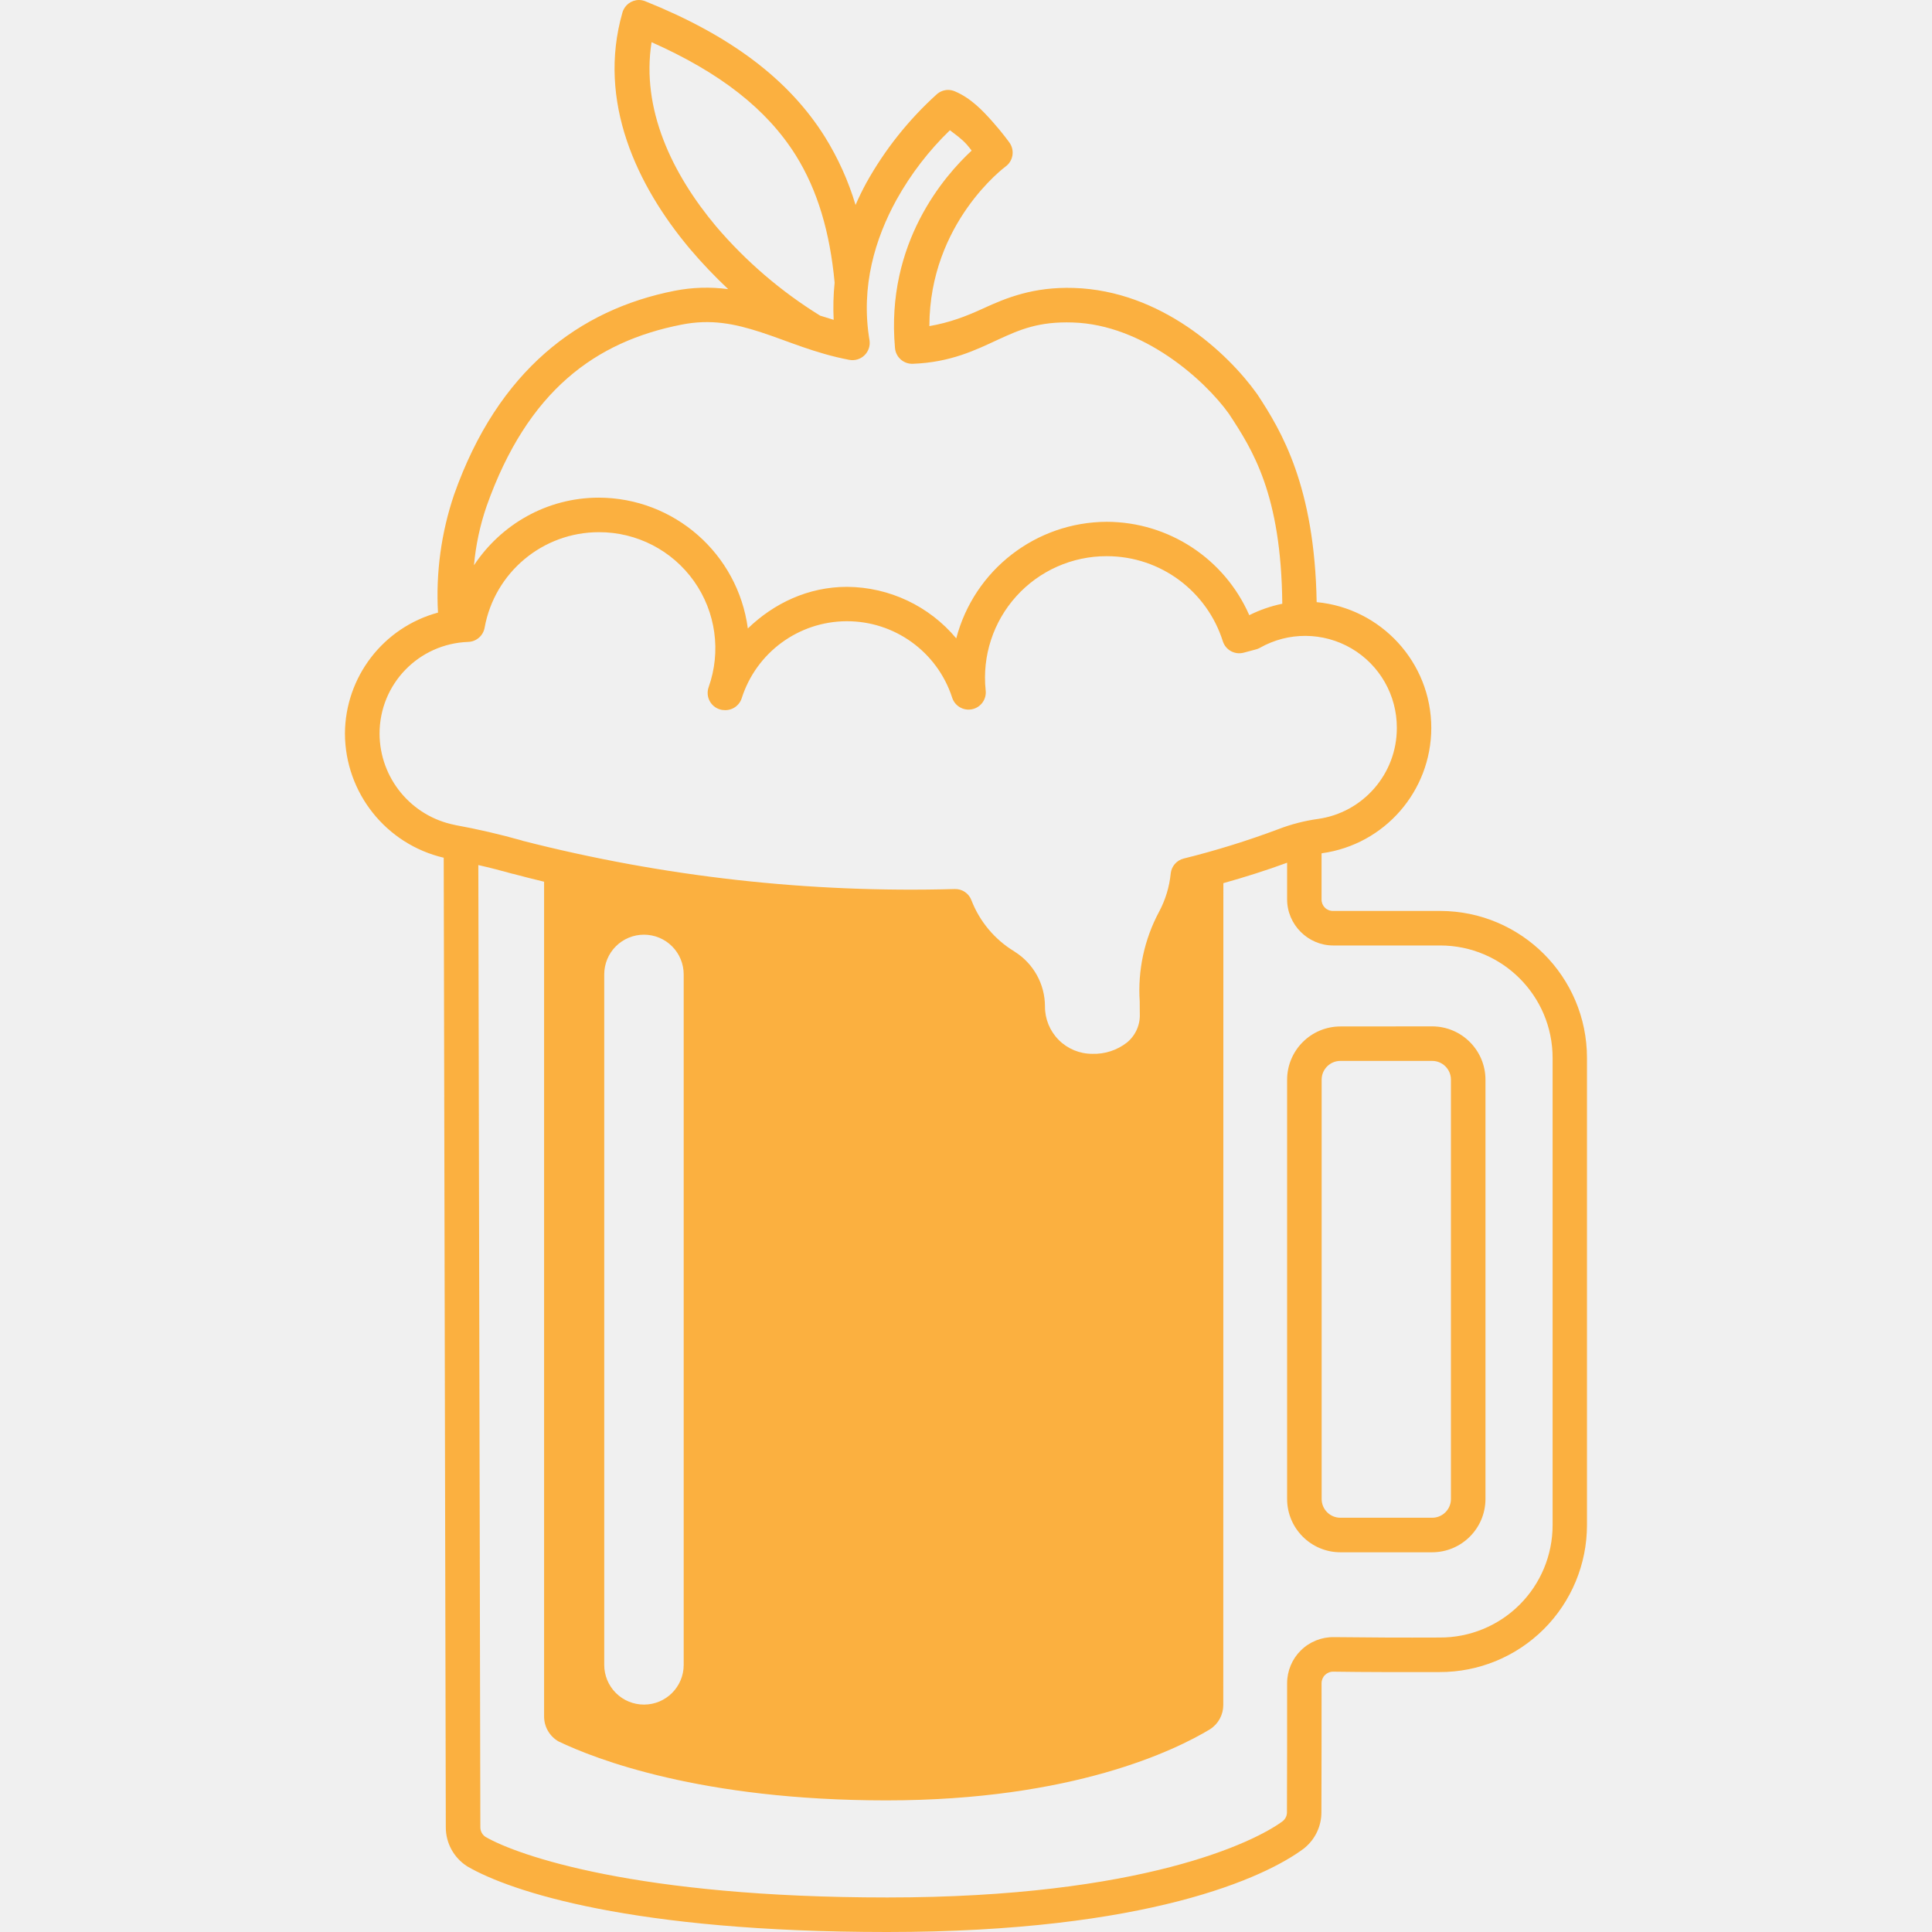
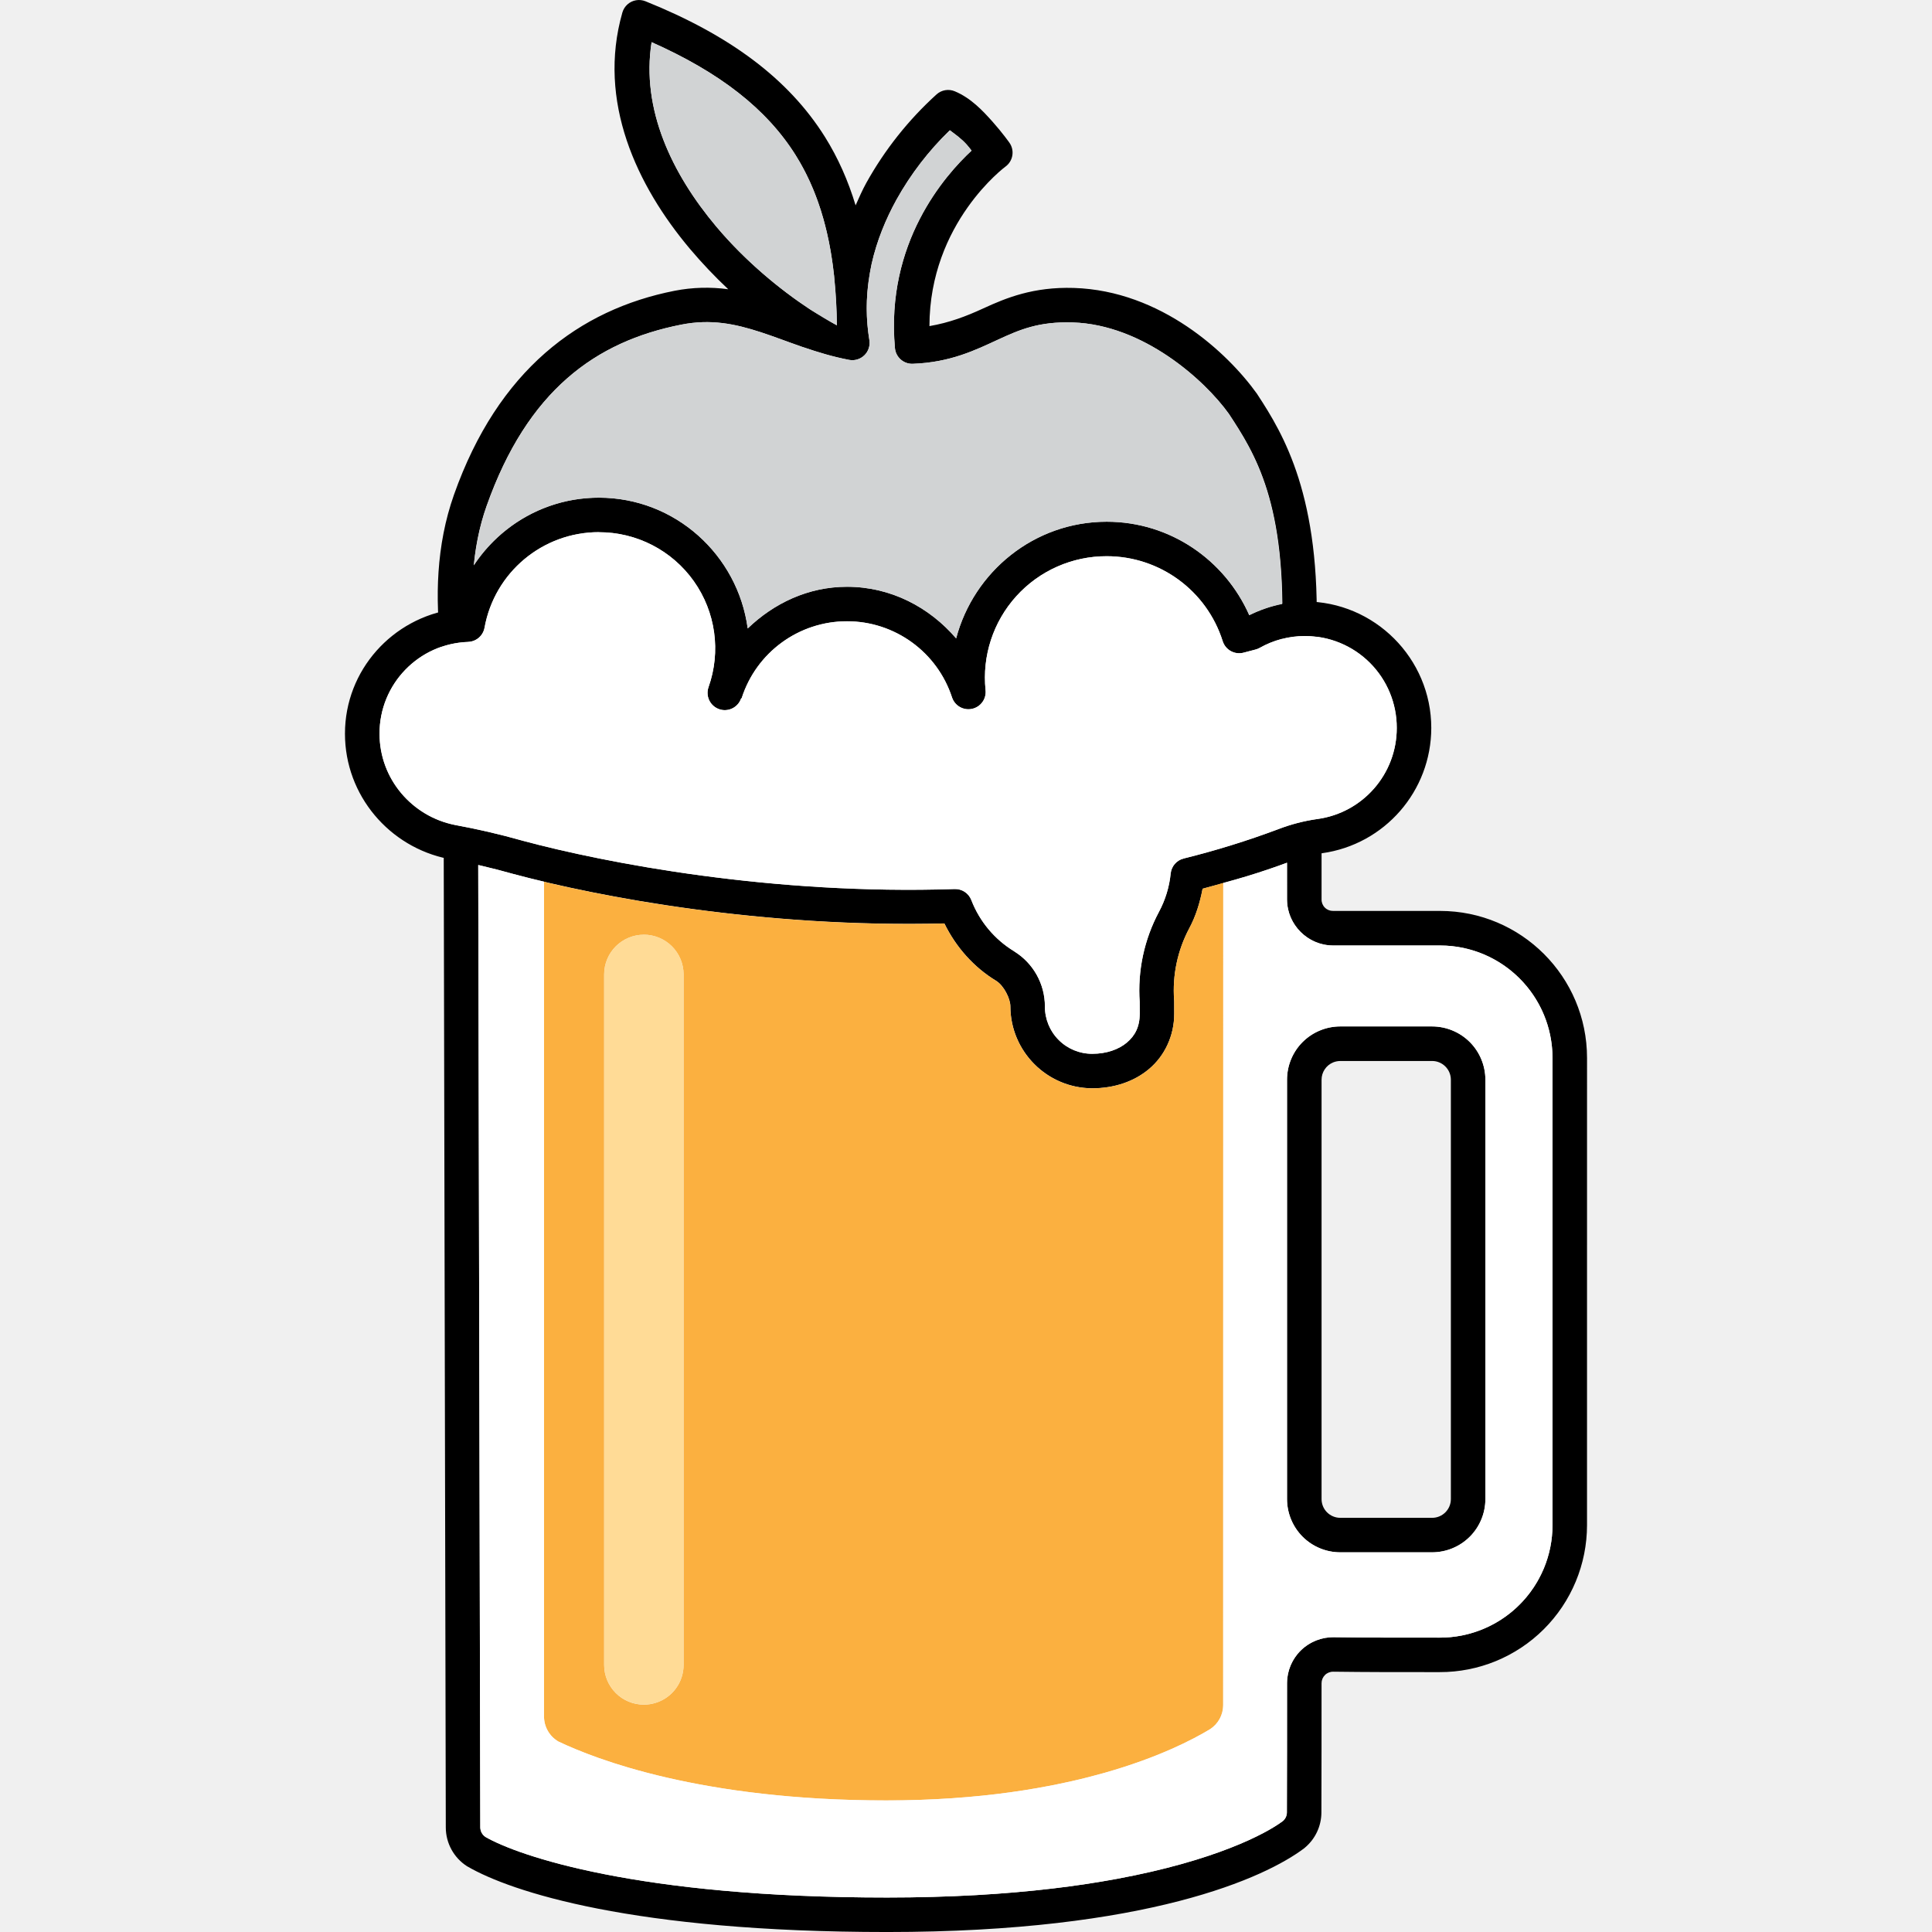
- <svg xmlns="http://www.w3.org/2000/svg" viewBox="0 0 24 24" role="img" aria-label="Homebrew">
-   <path fill="#FBB040" fill-rule="evenodd" d="M7.938 0a.214.214 0 0 0-.206.156c-.316 1.104.179 2.15.838 2.935.153.181.313.347.476.501a2.039 2.039 0 0 0-.665.02c-1.184.233-2.193.985-2.74 2.532a3.893 3.893 0 0 0-.2 1.466 1.565 1.565 0 0 0-1.156 1.504 1.59 1.59 0 0 0 1.227 1.541l.026 12.046c0 .195.1.377.264.482a.214.214 0 0 0 .008.005c.537.31 2.047.812 5.21.812 3.238 0 4.7-.678 5.181-1.04a.214.214 0 0 0 .008-.007.571.571 0 0 0 .206-.439c.002-.344.002-1.136.002-1.604a.143.143 0 0 1 .147-.144c.397.006.869.006 1.318.005a1.826 1.826 0 0 0 1.832-1.825v-5.804a1.826 1.826 0 0 0-1.825-1.826H16.56a.14.14 0 0 1-.143-.144V10.6h.007v-.001a1.573 1.573 0 0 0 1.356-1.556c0-.816-.627-1.489-1.424-1.563-.025-1.438-.437-2.126-.736-2.58a.214.214 0 0 0-.005-.007c-.364-.51-1.193-1.282-2.275-1.316-.503-.016-.842.124-1.125.254-.217.1-.42.177-.67.22.002-1.286.945-1.981.945-1.981a.214.214 0 0 0 .05-.298s-.087-.122-.21-.26c-.121-.136-.269-.294-.47-.378a.214.214 0 0 0-.079-.017.214.214 0 0 0-.145.055 4.308 4.308 0 0 0-.875 1.101 3.42 3.42 0 0 0-.133.273 3.497 3.497 0 0 0-.381-.846C9.794.978 9.063.436 8.017.016A.214.214 0 0 0 7.939 0zm.156.524c.85.378 1.43.83 1.79 1.403.274.438.426.962.484 1.584a3.07 3.07 0 0 0-.012.462 6.897 6.897 0 0 1-.168-.052 5.487 5.487 0 0 1-1.29-1.106c-.551-.657-.935-1.46-.804-2.291zM11.8 1.618c.07.054.141.101.212.18.034.039.032.04.058.073-.332.308-1.07 1.144-.952 2.453a.214.214 0 0 0 .222.195c.469-.017.782-.172 1.056-.299.273-.126.508-.228.931-.214.875.027 1.639.715 1.939 1.134.295.449.65 1 .663 2.36a1.66 1.66 0 0 0-.41.142 1.938 1.938 0 0 0-1.77-1.16 1.94 1.94 0 0 0-1.87 1.448 1.783 1.783 0 0 0-1.356-.64c-.484 0-.91.205-1.233.517a1.873 1.873 0 0 0-1.85-1.625c-.649 0-1.218.335-1.552.84a3.1 3.1 0 0 1 .157-.735c.51-1.437 1.355-2.045 2.42-2.254.367-.073.664-.011.99.095.325.106.671.262 1.094.342a.214.214 0 0 0 .252-.245c-.112-.67.073-1.266.336-1.744a3.71 3.71 0 0 1 .663-.863zM7.44 6.611a1.442 1.442 0 0 1 1.363 1.925.214.214 0 0 0 .168.283h.005a.214.214 0 0 0 .238-.146 1.373 1.373 0 0 1 2.613-.01.214.214 0 0 0 .417-.09 1.509 1.509 0 0 1 1.504-1.664c.678 0 1.249.445 1.442 1.056a.214.214 0 0 0 .259.143l.15-.04a.214.214 0 0 0 .051-.02 1.139 1.139 0 0 1 1.702.995 1.14 1.14 0 0 1-.985 1.131.214.214 0 0 0-.001 0 2.215 2.215 0 0 0-.485.126 10.65 10.65 0 0 1-1.176.365.214.214 0 0 0-.162.186 1.276 1.276 0 0 1-.146.478 2.07 2.07 0 0 0-.239 1.111l.001.151a.438.438 0 0 1-.16.36.665.665 0 0 1-.43.14.586.586 0 0 1-.588-.59.803.803 0 0 0-.38-.681.214.214 0 0 0-.002-.002c-.24-.145-.43-.37-.532-.636a.214.214 0 0 0-.207-.138 19.469 19.469 0 0 1-5.37-.6l-.003-.002a9.007 9.007 0 0 0-.838-.194h.003a1.16 1.16 0 0 1-.937-1.134c0-.619.488-1.118 1.101-1.14a.214.214 0 0 0 .204-.176 1.443 1.443 0 0 1 1.42-1.187zm8.549 4.106v.455c0 .314.259.573.572.573h1.329a1.397 1.397 0 0 1 1.397 1.397v5.804a1.396 1.396 0 0 1-1.402 1.396.214.214 0 0 0-.002 0c-.448.002-.918 0-1.31-.005a.573.573 0 0 0-.584.573c0 .468 0 1.262-.002 1.603a.214.214 0 0 0 0 .001c0 .042-.019.08-.05.107-.346.26-1.75.95-4.915.95-3.107 0-4.587-.52-4.99-.752a.143.143 0 0 1-.065-.118l-.025-11.955c.145.033.288.07.431.11a.214.214 0 0 0 .003 0c.115.031.246.064.383.097v10.37c0 .129.069.247.18.31.453.217 1.767.732 4.071.732 2.32 0 3.595-.626 4.022-.884a.357.357 0 0 0 .164-.3l.001-10.21c.267-.075.531-.158.792-.254zm-7.99.894a.493.493 0 0 1 .494.493v8.578a.493.493 0 0 1-.493.493.493.493 0 0 1-.494-.493v-8.578A.493.493 0 0 1 8 11.611zm8.652 1.14a.663.663 0 0 0-.662.662v5.208a.663.663 0 0 0 .662.662h1.14a.663.663 0 0 0 .662-.662v-5.209a.663.663 0 0 0-.662-.662zm0 .428h1.14a.233.233 0 0 1 .233.233v5.21a.233.233 0 0 1-.233.232h-1.14a.233.233 0 0 1-.233-.233v-5.209a.233.233 0 0 1 .233-.233z" />
+ <svg xmlns="http://www.w3.org/2000/svg" viewBox="0 0 24 24" role="img" aria-label="Homebrew" data-devicon="1">
+   <g transform="translate(0 0) scale(0.1875)">
+     <path d="M39.676 32.972c-4.6 0-8.45 3.142-9.603 7.39-4.063.571-7.218 4.031-7.218 8.246 0 4.1 2.954 7.523 6.84 8.293a1.144 1.144 0 0 0 .018.002 46.59 46.59 0 0 1 4.273.993A1.144 1.144 0 0 0 34 57.9c5.603 1.511 16.502 3.582 28.568 3.279.77 1.573 1.95 2.907 3.441 3.809l-.014-.01c.523.325.946 1.19.946 1.696a5.444 5.444 0 0 0 5.425 5.427c1.417 0 2.756-.427 3.77-1.285 1.015-.858 1.66-2.173 1.66-3.664l-.003-.808a1.144 1.144 0 0 0-.004-.092 8.749 8.749 0 0 1 1.004-4.75V61.5c.434-.804.707-1.697.884-2.621 1.963-.514 3.917-1.088 5.83-1.809a1.144 1.144 0 0 0 .005-.002 9.541 9.541 0 0 1 2.08-.54l.004-.001a8.39 8.39 0 0 0 7.23-8.3c0-4.612-3.765-8.378-8.378-8.378-1.33 0-2.567.355-3.683.907-1.606-3.64-5.225-6.192-9.447-6.192-4.792 0-8.802 3.298-9.973 7.73-1.763-2.057-4.318-3.42-7.232-3.42-2.579 0-4.847 1.098-6.577 2.76-.66-4.875-4.811-8.663-9.862-8.663zm0 2.288a7.692 7.692 0 0 1 7.267 10.265 1.144 1.144 0 0 0 .894 1.506l.028.005a1.144 1.144 0 0 0 1.235-.757l.001.003.002-.005a1.144 1.144 0 0 0 .037-.023 7.321 7.321 0 0 1 6.977-5.095 7.319 7.319 0 0 1 6.958 5.042 1.144 1.144 0 0 0 2.224-.476 8.046 8.046 0 0 1 8.023-8.876 8.06 8.06 0 0 1 7.688 5.629 1.144 1.144 0 0 0 1.38.762l.801-.21a1.144 1.144 0 0 0 .274-.111 6.044 6.044 0 0 1 2.986-.784 6.073 6.073 0 0 1 6.09 6.09 6.081 6.081 0 0 1-5.255 6.034 1.144 1.144 0 0 0-.005 0 11.812 11.812 0 0 0-2.585.672 56.773 56.773 0 0 1-6.272 1.944 1.144 1.144 0 0 0-.862.995 6.805 6.805 0 0 1-.78 2.548 1.144 1.144 0 0 0-.001.004 11.039 11.039 0 0 0-1.27 5.996l-.002-.094.004.826c0 .875-.313 1.465-.85 1.918-.535.454-1.34.746-2.293.746a3.123 3.123 0 0 1-3.14-3.14 4.281 4.281 0 0 0-2.024-3.639 1.144 1.144 0 0 0-.01-.01 6.852 6.852 0 0 1-2.839-3.394 1.144 1.144 0 0 0-1.105-.732c-12.054.406-23.122-1.72-28.638-3.207l-.014-.004a48.032 48.032 0 0 0-4.472-1.038l.02.003c-2.84-.563-4.999-3.046-4.999-6.049a6.071 6.071 0 0 1 5.873-6.08 1.144 1.144 0 0 0 1.085-.938 7.695 7.695 0 0 1 7.578-6.331zM42.134.018a1.144 1.144 0 0 0-.9.811c-1.682 5.888.956 11.472 4.474 15.656a32.248 32.248 0 0 0 2.54 2.679 10.852 10.852 0 0 0-3.55.1c-6.317 1.244-11.696 5.254-14.618 13.505-1.198 3.384-1.251 6.903-.865 10.1a6.127 6.127 0 0 1 1.8-.339 1.144 1.144 0 0 0 .437-.172c-.32-2.887-.225-5.978.784-8.827 2.713-7.662 7.224-10.906 12.902-12.024 1.956-.384 3.544-.057 5.28.508.868.284 1.763.633 2.724.966l.178.055c.91.31 1.875.604 2.934.807a1.144 1.144 0 0 0 1.344-1.311 12.959 12.959 0 0 1-.003-4.198c.047-.28.088-.563.148-.837.35-1.56.947-2.992 1.65-4.268a19.764 19.764 0 0 1 3.535-4.598c.376.285.753.54 1.128.96.183.205.172.215.312.388-1.77 1.643-5.705 6.102-5.078 13.084a1.144 1.144 0 0 0 1.181 1.039c2.503-.09 4.174-.92 5.634-1.593 1.46-.673 2.712-1.216 4.968-1.146 4.667.147 8.737 3.814 10.339 6.051 1.73 2.634 3.858 5.908 3.513 14.883v.038a6.05 6.05 0 0 1 1.524-.197c.259 0 .513.02.764.054.316-9.267-2.162-13.403-3.908-16.06a1.144 1.144 0 0 0-.023-.038c-1.945-2.722-6.366-6.837-12.137-7.017-2.681-.083-4.49.66-5.996 1.354-1.161.535-2.246.944-3.571 1.175.009-6.858 5.037-10.568 5.037-10.568a1.144 1.144 0 0 0 .261-1.584s-.461-.654-1.112-1.385c-.65-.73-1.438-1.575-2.507-2.021a1.144 1.144 0 0 0-1.201.2 22.99 22.99 0 0 0-4.665 5.877c-.256.464-.48.971-.705 1.48-.493-1.63-1.16-3.144-2.035-4.54-2.415-3.85-6.317-6.742-11.89-8.982a1.144 1.144 0 0 0-.627-.065zm1.036 2.775c4.533 2.018 7.624 4.428 9.541 7.486 1.4 2.23 2.21 4.867 2.548 7.989.014.151.024.311.038.466v.001c.085.902.137 1.834.148 2.818-.33-.175-.724-.428-1.097-.655-.243-.148-.457-.254-.712-.423-1.952-1.284-4.252-3.17-6.178-5.46-2.944-3.504-4.99-7.784-4.288-12.223zm44.049 51.484a11.797 11.797 0 0 0-2.527.66 52.968 52.968 0 0 1-1.928.681c-.061.115-.088.172-.153.298-.033.064-.148.236-.191.313h2.847v3.36a3.07 3.07 0 0 0 3.055 3.052h7.085a7.452 7.452 0 0 1 7.45 7.45v30.956a7.456 7.456 0 0 1-2.192 5.277 7.455 7.455 0 0 1-3.822 2.034 7.448 7.448 0 0 1-1.464.14 1.144 1.144 0 0 0-.005 0c-2.39.005-4.898 0-6.988-.028a3.055 3.055 0 0 0-3.116 3.05c0 2.5 0 6.735-.01 8.553a1.144 1.144 0 0 0 0 .005.76.76 0 0 1-.265.571c-1.157.863-4.513 2.628-10.991 3.83a64.93 64.93 0 0 1-4.268.64c-3.104.367-6.737.597-10.957.597-16.572 0-24.463-2.779-26.608-4.01a.762.762 0 0 1-.35-.633l-.138-64.843h4.063c-.057-.105-.086-.176-.142-.28-.326-.083-.699-.17-.996-.25l-.014-.003a48.032 48.032 0 0 0-4.472-1.038l.018.004a6.212 6.212 0 0 1-.517-.128 1.144 1.144 0 0 0-.228.554s.123 57.552.14 65.988a3.057 3.057 0 0 0 1.412 2.569 1.144 1.144 0 0 0 .042.023c2.862 1.657 10.915 4.332 27.789 4.332 17.268 0 25.067-3.613 27.63-5.55a1.144 1.144 0 0 0 .037-.032 3.047 3.047 0 0 0 1.101-2.342c.01-1.837.01-6.06.01-8.558a.764.764 0 0 1 .228-.546 1.144 1.144 0 0 0 0-.001.764.764 0 0 1 .553-.218 1.144 1.144 0 0 0 .01 0c2.11.028 4.628.032 7.025.028a9.739 9.739 0 0 0 9.772-9.737l.001-30.955a9.74 9.74 0 0 0-9.739-9.739h-7.084a.748.748 0 0 1-.765-.764v-4.503a1.144 1.144 0 0 0-.336-.81zm1.58 13.728a3.53 3.53 0 0 0-1.351.269 3.53 3.53 0 0 0-1.147.764 1.144 1.144 0 0 0 0 .001 3.53 3.53 0 0 0-.764 1.145 3.538 3.538 0 0 0-.269 1.352v27.78a3.53 3.53 0 0 0 .27 1.352 3.53 3.53 0 0 0 .763 1.146 3.53 3.53 0 0 0 1.147.764 3.538 3.538 0 0 0 1.351.27h6.082a3.53 3.53 0 0 0 1.352-.27 3.53 3.53 0 0 0 1.145-.764 3.53 3.53 0 0 0 .764-1.146 3.538 3.538 0 0 0 .27-1.351v-27.78a3.53 3.53 0 0 0-.27-1.352 3.53 3.53 0 0 0-.763-1.145 1.144 1.144 0 0 0-.001 0 3.53 3.53 0 0 0-1.147-.765 3.538 3.538 0 0 0-1.35-.27zm0 2.288h6.082a1.244 1.244 0 0 1 1.243 1.242v27.782a1.243 1.243 0 0 1-1.243 1.243H88.8a1.243 1.243 0 0 1-.879-.363h-.001a1.241 1.241 0 0 1-.363-.88v-27.78a1.244 1.244 0 0 1 .767-1.15c.15-.06.31-.093.476-.093z" />
+     <path fill="#d1d3d4" d="M43.171 2.793c-.701 4.438 1.344 8.719 4.289 12.222 2.567 3.053 5.799 5.387 7.988 6.538-.052-4.604-.87-8.3-2.734-11.272-1.92-3.058-5.01-5.47-9.543-7.486zm19.76 5.838a19.783 19.783 0 0 0-3.535 4.598c-1.408 2.552-2.392 5.73-1.797 9.303a1.144 1.144 0 0 1-1.343 1.311c-2.253-.431-4.1-1.262-5.836-1.828-1.735-.567-3.323-.892-5.28-.507-5.68 1.117-10.19 4.36-12.902 12.023-.449 1.27-.708 2.59-.84 3.916 1.78-2.693 4.817-4.474 8.28-4.474 5.051 0 9.2 3.79 9.863 8.663 1.728-1.66 3.998-2.76 6.577-2.76 2.913 0 5.467 1.363 7.231 3.42 1.171-4.431 5.18-7.729 9.973-7.729 4.222 0 7.84 2.552 9.448 6.19a8.866 8.866 0 0 1 2.172-.739c-.076-7.241-1.956-10.21-3.527-12.602-1.603-2.237-5.672-5.905-10.339-6.053-2.256-.069-3.51.475-4.968 1.147-1.46.673-3.131 1.504-5.634 1.593a1.144 1.144 0 0 1-1.18-1.04c-.63-6.982 3.307-11.44 5.076-13.084-.14-.172-.128-.182-.31-.387-.376-.42-.753-.675-1.129-.961z" />
+     <path fill="#fbb040" d="M36.042 58.416v55.313a1.91 1.91 0 0 0 .955 1.656c2.417 1.151 9.427 3.9 21.716 3.9 12.372 0 19.173-3.34 21.451-4.718a1.903 1.903 0 0 0 .873-1.599c.005-7.316.005-48.47.005-54.473-.456.128-.91.267-1.369.386a10.814 10.814 0 0 1-.345 1.356c-.143.44-.32.863-.536 1.265l-.003.004a8.758 8.758 0 0 0-1.002 4.75 1.144 1.144 0 0 1 .004.093l.002.806a4.824 4.824 0 0 1-.45 2.07 4.693 4.693 0 0 1-.522.87 4.577 4.577 0 0 1-.688.724 5.067 5.067 0 0 1-.817.563 5.498 5.498 0 0 1-.918.402 6.043 6.043 0 0 1-.99.24c-.34.054-.69.081-1.044.081a5.387 5.387 0 0 1-3.027-.93 5.498 5.498 0 0 1-1.972-2.39 5.375 5.375 0 0 1-.427-2.108c0-.126-.028-.275-.074-.431a2.623 2.623 0 0 0-.204-.483 2.613 2.613 0 0 0-.3-.45 1.585 1.585 0 0 0-.368-.33l.014.008a8.686 8.686 0 0 1-1.058-.754 8.942 8.942 0 0 1-.933-.899 9.265 9.265 0 0 1-.798-1.023 9.59 9.59 0 0 1-.653-1.132c-1.508.038-2.998.038-4.461.01a104.01 104.01 0 0 1-4.304-.18 109.19 109.19 0 0 1-4.099-.334 111.58 111.58 0 0 1-7.384-.991 104.06 104.06 0 0 1-3.19-.59 90.492 90.492 0 0 1-2.788-.604l-.296-.075zm6.615 3.51a2.63 2.63 0 0 1 1.007.202 2.63 2.63 0 0 1 .853.57 2.63 2.63 0 0 1 .57.852 2.63 2.63 0 0 1 .202 1.007v45.748a2.63 2.63 0 0 1-.033.412 2.63 2.63 0 0 1-.096.402 2.63 2.63 0 0 1-.156.382 2.63 2.63 0 0 1-.218.352 2.63 2.63 0 0 1-.267.314 2.63 2.63 0 0 1-.314.268 2.63 2.63 0 0 1-.353.217 2.63 2.63 0 0 1-.382.156 2.63 2.63 0 0 1-.402.098 2.63 2.63 0 0 1-.41.032 2.63 2.63 0 0 1-1.01-.2 2.63 2.63 0 0 1-.852-.57 2.63 2.63 0 0 1-.57-.854 2.63 2.63 0 0 1-.2-1.007V64.56a2.63 2.63 0 0 1 .2-1.008 2.63 2.63 0 0 1 .57-.853 2.63 2.63 0 0 1 .854-.57 2.63 2.63 0 0 1 1.007-.2z" />
+     <path fill="#ffdb96" d="M42.66 61.924a2.63 2.63 0 0 0-2.632 2.63v45.749a2.63 2.63 0 0 0 2.632 2.632 2.63 2.63 0 0 0 2.632-2.632V64.555a2.63 2.63 0 0 0-2.632-2.631z" />
+     <path fill="#fff" d="M39.676 35.259a7.695 7.695 0 0 0-7.578 6.331 1.144 1.144 0 0 1-1.084.939 6.071 6.071 0 0 0-5.872 6.08c0 3.001 2.157 5.485 4.998 6.049l-.02-.004a47.942 47.942 0 0 1 4.473 1.038l.014.005c5.517 1.485 16.585 3.612 28.638 3.205a1.144 1.144 0 0 1 1.106.733 6.852 6.852 0 0 0 2.84 3.394 1.144 1.144 0 0 1 .01.01 4.281 4.281 0 0 1 2.025 3.638 3.123 3.123 0 0 0 3.14 3.142c.952 0 1.757-.294 2.293-.747.536-.454.85-1.043.85-1.917l-.004-.805a11.038 11.038 0 0 1 1.27-5.924 1.144 1.144 0 0 1 .003-.004 6.805 6.805 0 0 0 .78-2.548 1.144 1.144 0 0 1 .861-.994 56.572 56.572 0 0 0 6.272-1.945 11.811 11.811 0 0 1 2.585-.67 1.144 1.144 0 0 1 .005 0 6.081 6.081 0 0 0 5.255-6.036 6.073 6.073 0 0 0-6.09-6.09c-1.088 0-2.1.285-2.986.784a1.144 1.144 0 0 1-.274.111l-.801.21a1.144 1.144 0 0 1-1.381-.762 8.06 8.06 0 0 0-7.687-5.629 8.046 8.046 0 0 0-8.022 8.876 1.144 1.144 0 0 1-2.225.476 7.319 7.319 0 0 0-6.957-5.042 7.32 7.32 0 0 0-6.977 5.094 1.144 1.144 0 0 1-.037.023v.005l-.003-.004a1.144 1.144 0 0 1-1.235.758l-.028-.004a1.144 1.144 0 0 1-.894-1.507 7.692 7.692 0 0 0-7.267-10.266zm45.592 21.897a44.801 44.801 0 0 1-2.658.896c-.519.16-1.043.296-1.565.441 0 6 0 47.153-.005 54.473a1.9 1.9 0 0 1-.873 1.6c-.284.172-.64.374-1.067.597-.428.223-.93.467-1.504.72a31.073 31.073 0 0 1-1.954.78 36.694 36.694 0 0 1-2.414.777 43.998 43.998 0 0 1-4.512 1.025 50.839 50.839 0 0 1-3.62.5c-.645.067-1.312.124-2 .171a62.603 62.603 0 0 1-4.379.146 75.427 75.427 0 0 1-4.364-.12 68.541 68.541 0 0 1-1.997-.142 66.093 66.093 0 0 1-3.635-.41 59.098 59.098 0 0 1-1.64-.26 52.592 52.592 0 0 1-2.925-.586 45.103 45.103 0 0 1-2.464-.642 38.114 38.114 0 0 1-2.007-.645 31.027 31.027 0 0 1-1.562-.599A23.899 23.899 0 0 1 37 115.38a1.91 1.91 0 0 1-.957-1.656v-55.31a73.719 73.719 0 0 1-2.046-.513 1.144 1.144 0 0 1-.014-.004 45.855 45.855 0 0 0-2.123-.547c-.059-.014-.118-.024-.177-.038l.137 63.761a.778.778 0 0 0 .349.634c.268.154.626.333 1.08.525.453.195 1.002.405 1.651.621.651.216 1.402.44 2.26.664.86.221 1.825.443 2.902.655 1.079.212 2.268.416 3.579.6 1.309.186 2.736.35 4.288.49a104.81 104.81 0 0 0 5.034.332 132.876 132.876 0 0 0 5.813.122 108.28 108.28 0 0 0 5.898-.16 89.703 89.703 0 0 0 2.632-.189 78.519 78.519 0 0 0 2.428-.247 69.756 69.756 0 0 0 2.232-.3 61.916 61.916 0 0 0 2.036-.343 53.574 53.574 0 0 0 2.285-.473 45.209 45.209 0 0 0 2.003-.51 37.695 37.695 0 0 0 1.732-.528 30.744 30.744 0 0 0 1.472-.53c.448-.174.854-.345 1.22-.512.366-.166.695-.328.985-.48a12.676 12.676 0 0 0 .756-.432 7.779 7.779 0 0 0 .537-.364.78.78 0 0 0 .196-.256.73.73 0 0 0 .07-.313 1.144 1.144 0 0 1 0-.005c.01-1.818.01-6.053.01-8.553a3.049 3.049 0 0 1 1.93-2.836 3.054 3.054 0 0 1 1.186-.216c2.089.028 4.599.032 6.986.028a1.144 1.144 0 0 1 .01 0 7.448 7.448 0 0 0 1.464-.14 7.462 7.462 0 0 0 5.442-4.452 7.45 7.45 0 0 0 .571-2.858V70.093a7.453 7.453 0 0 0-1.686-4.721 7.457 7.457 0 0 0-5.765-2.73h-7.084a3.014 3.014 0 0 1-1.701-.525 3.11 3.11 0 0 1-.826-.826 3.01 3.01 0 0 1-.526-1.7zm3.53 10.846h6.082a3.53 3.53 0 0 1 1.35.269 3.532 3.532 0 0 1 1.147.764 3.53 3.53 0 0 1 .765 1.147 3.538 3.538 0 0 1 .269 1.35v27.782a3.53 3.53 0 0 1-.268 1.35 3.53 3.53 0 0 1-.764 1.146 1.144 1.144 0 0 0-.002 0 3.53 3.53 0 0 1-1.144.764 3.538 3.538 0 0 1-1.351.27h-6.084a3.53 3.53 0 0 1-1.351-.268 3.53 3.53 0 0 1-1.145-.765 3.53 3.53 0 0 1-.765-1.147 3.538 3.538 0 0 1-.268-1.35V71.532a3.53 3.53 0 0 1 .267-1.351 3.53 3.53 0 0 1 .764-1.146 1.144 1.144 0 0 0 .002 0 3.53 3.53 0 0 1 1.146-.765 3.538 3.538 0 0 1 1.35-.269z" />
+   </g>
</svg>
